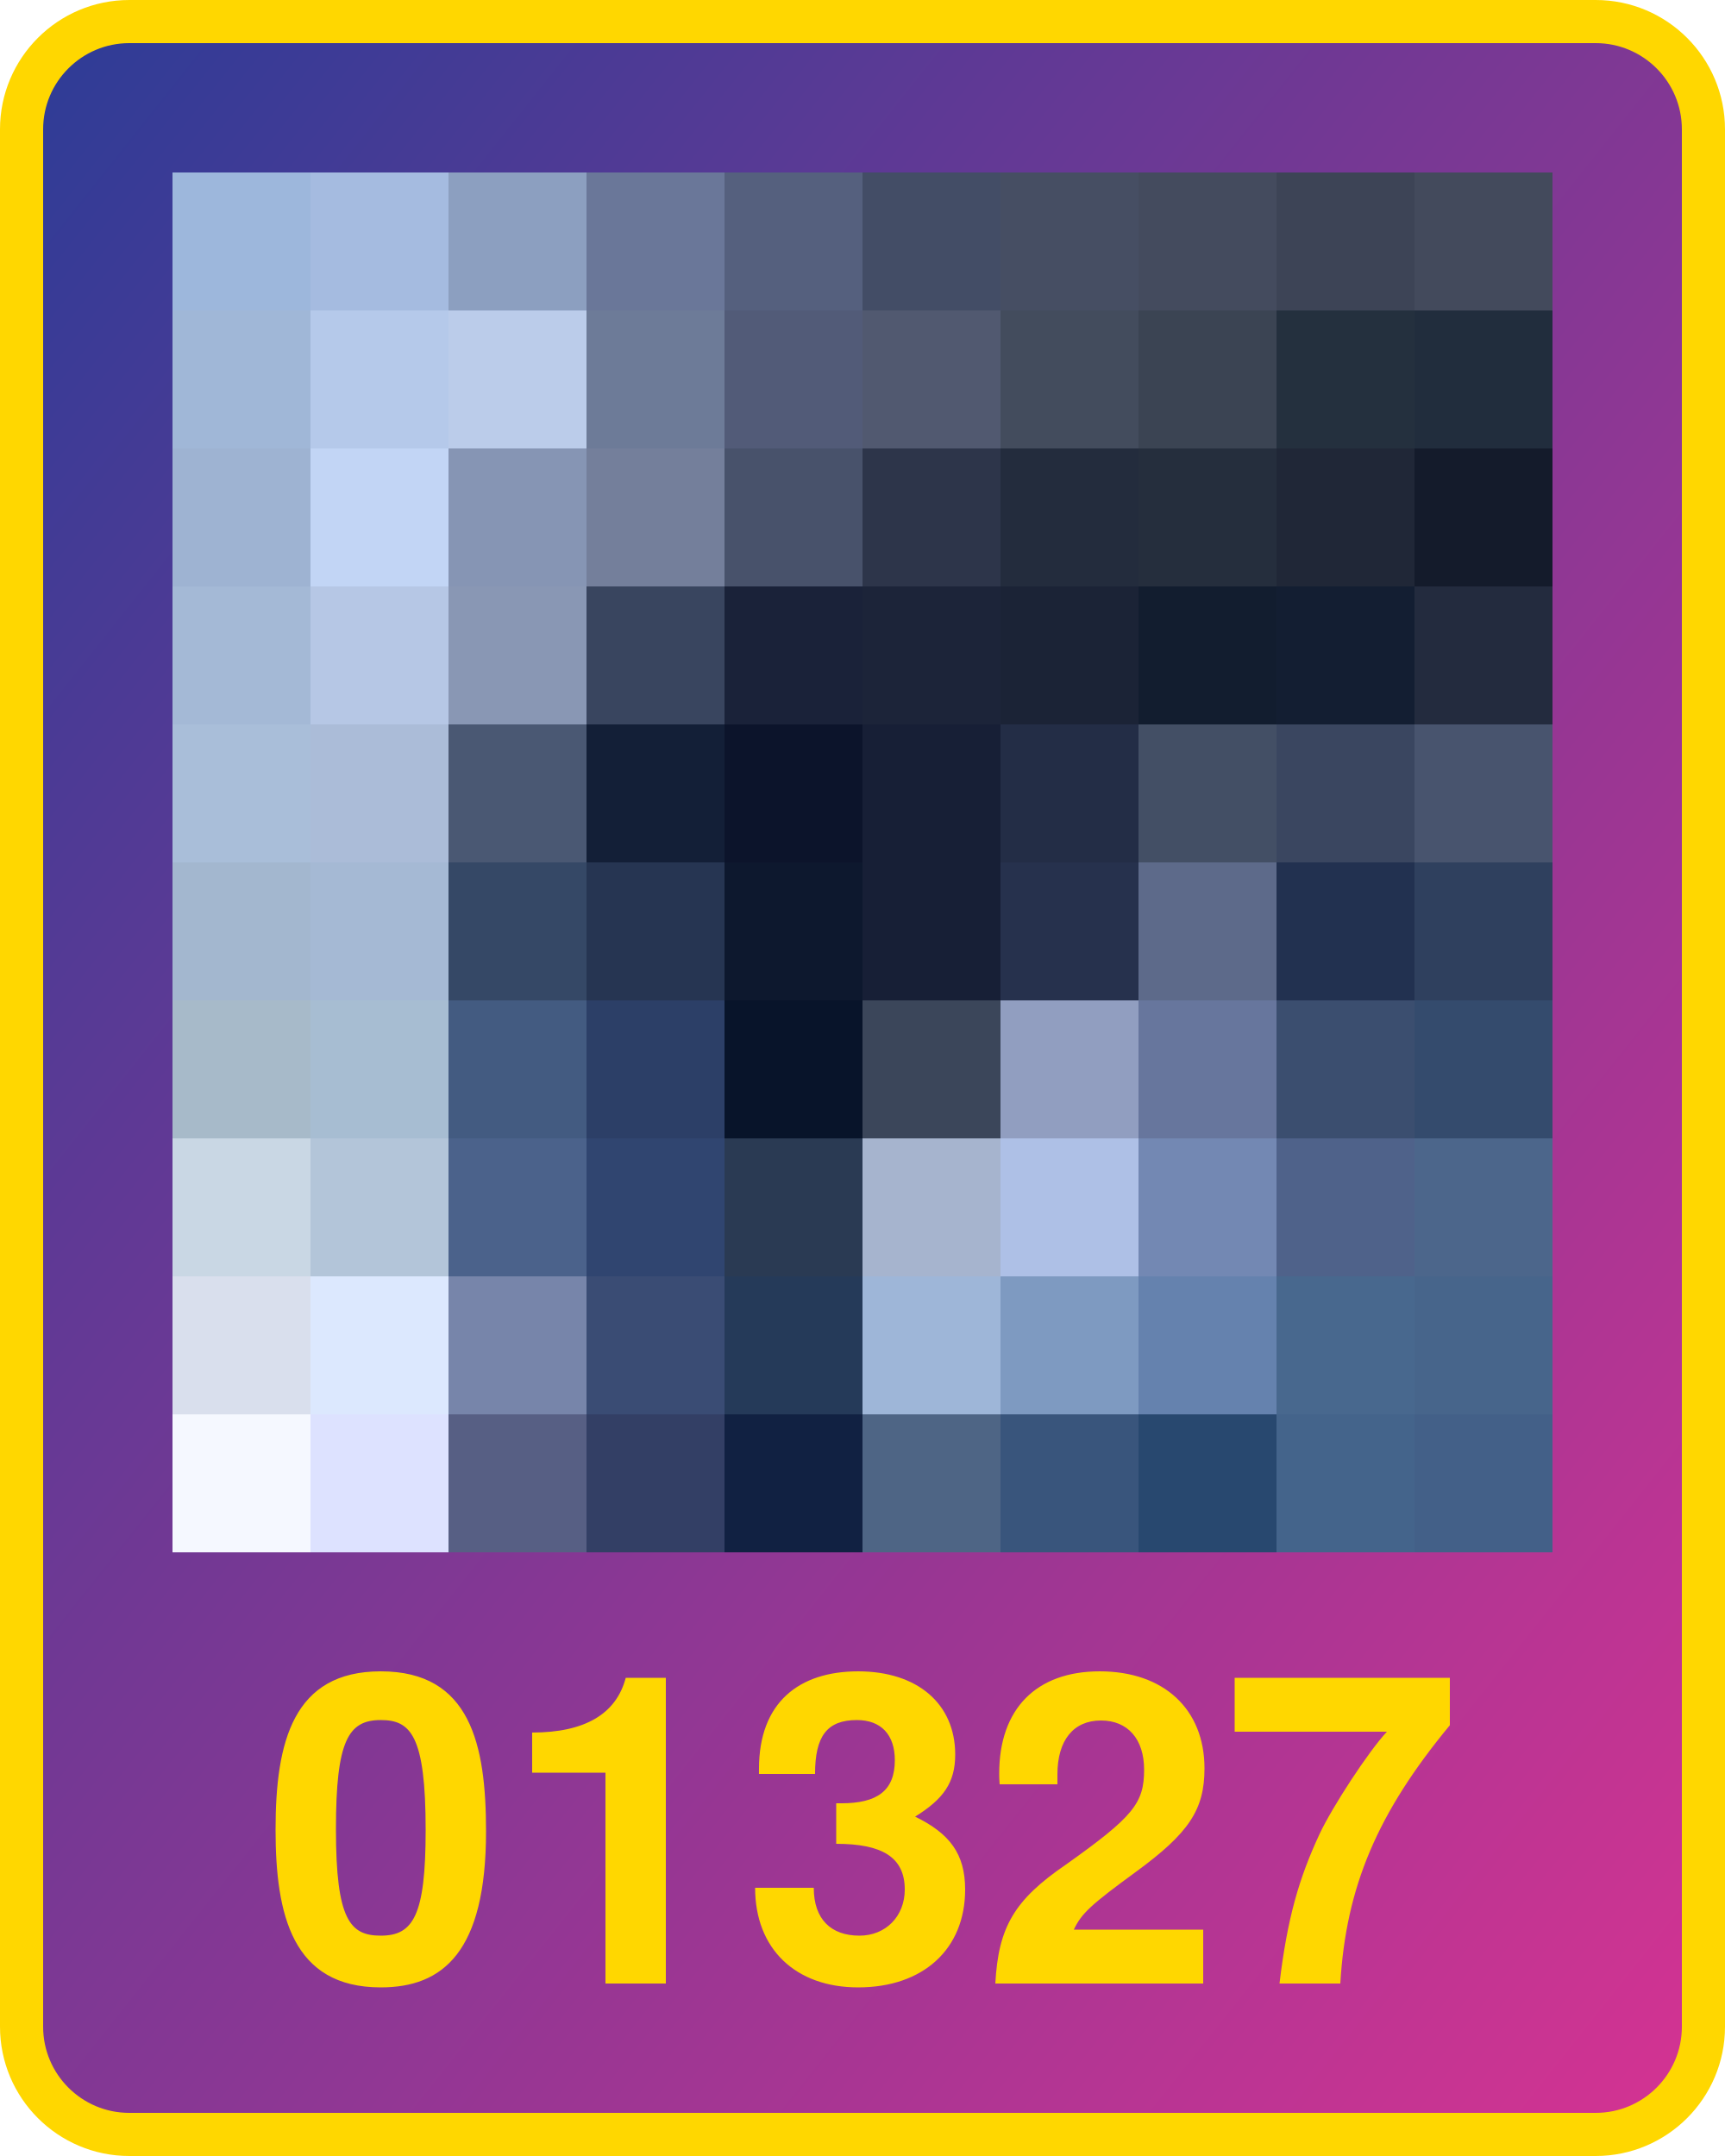
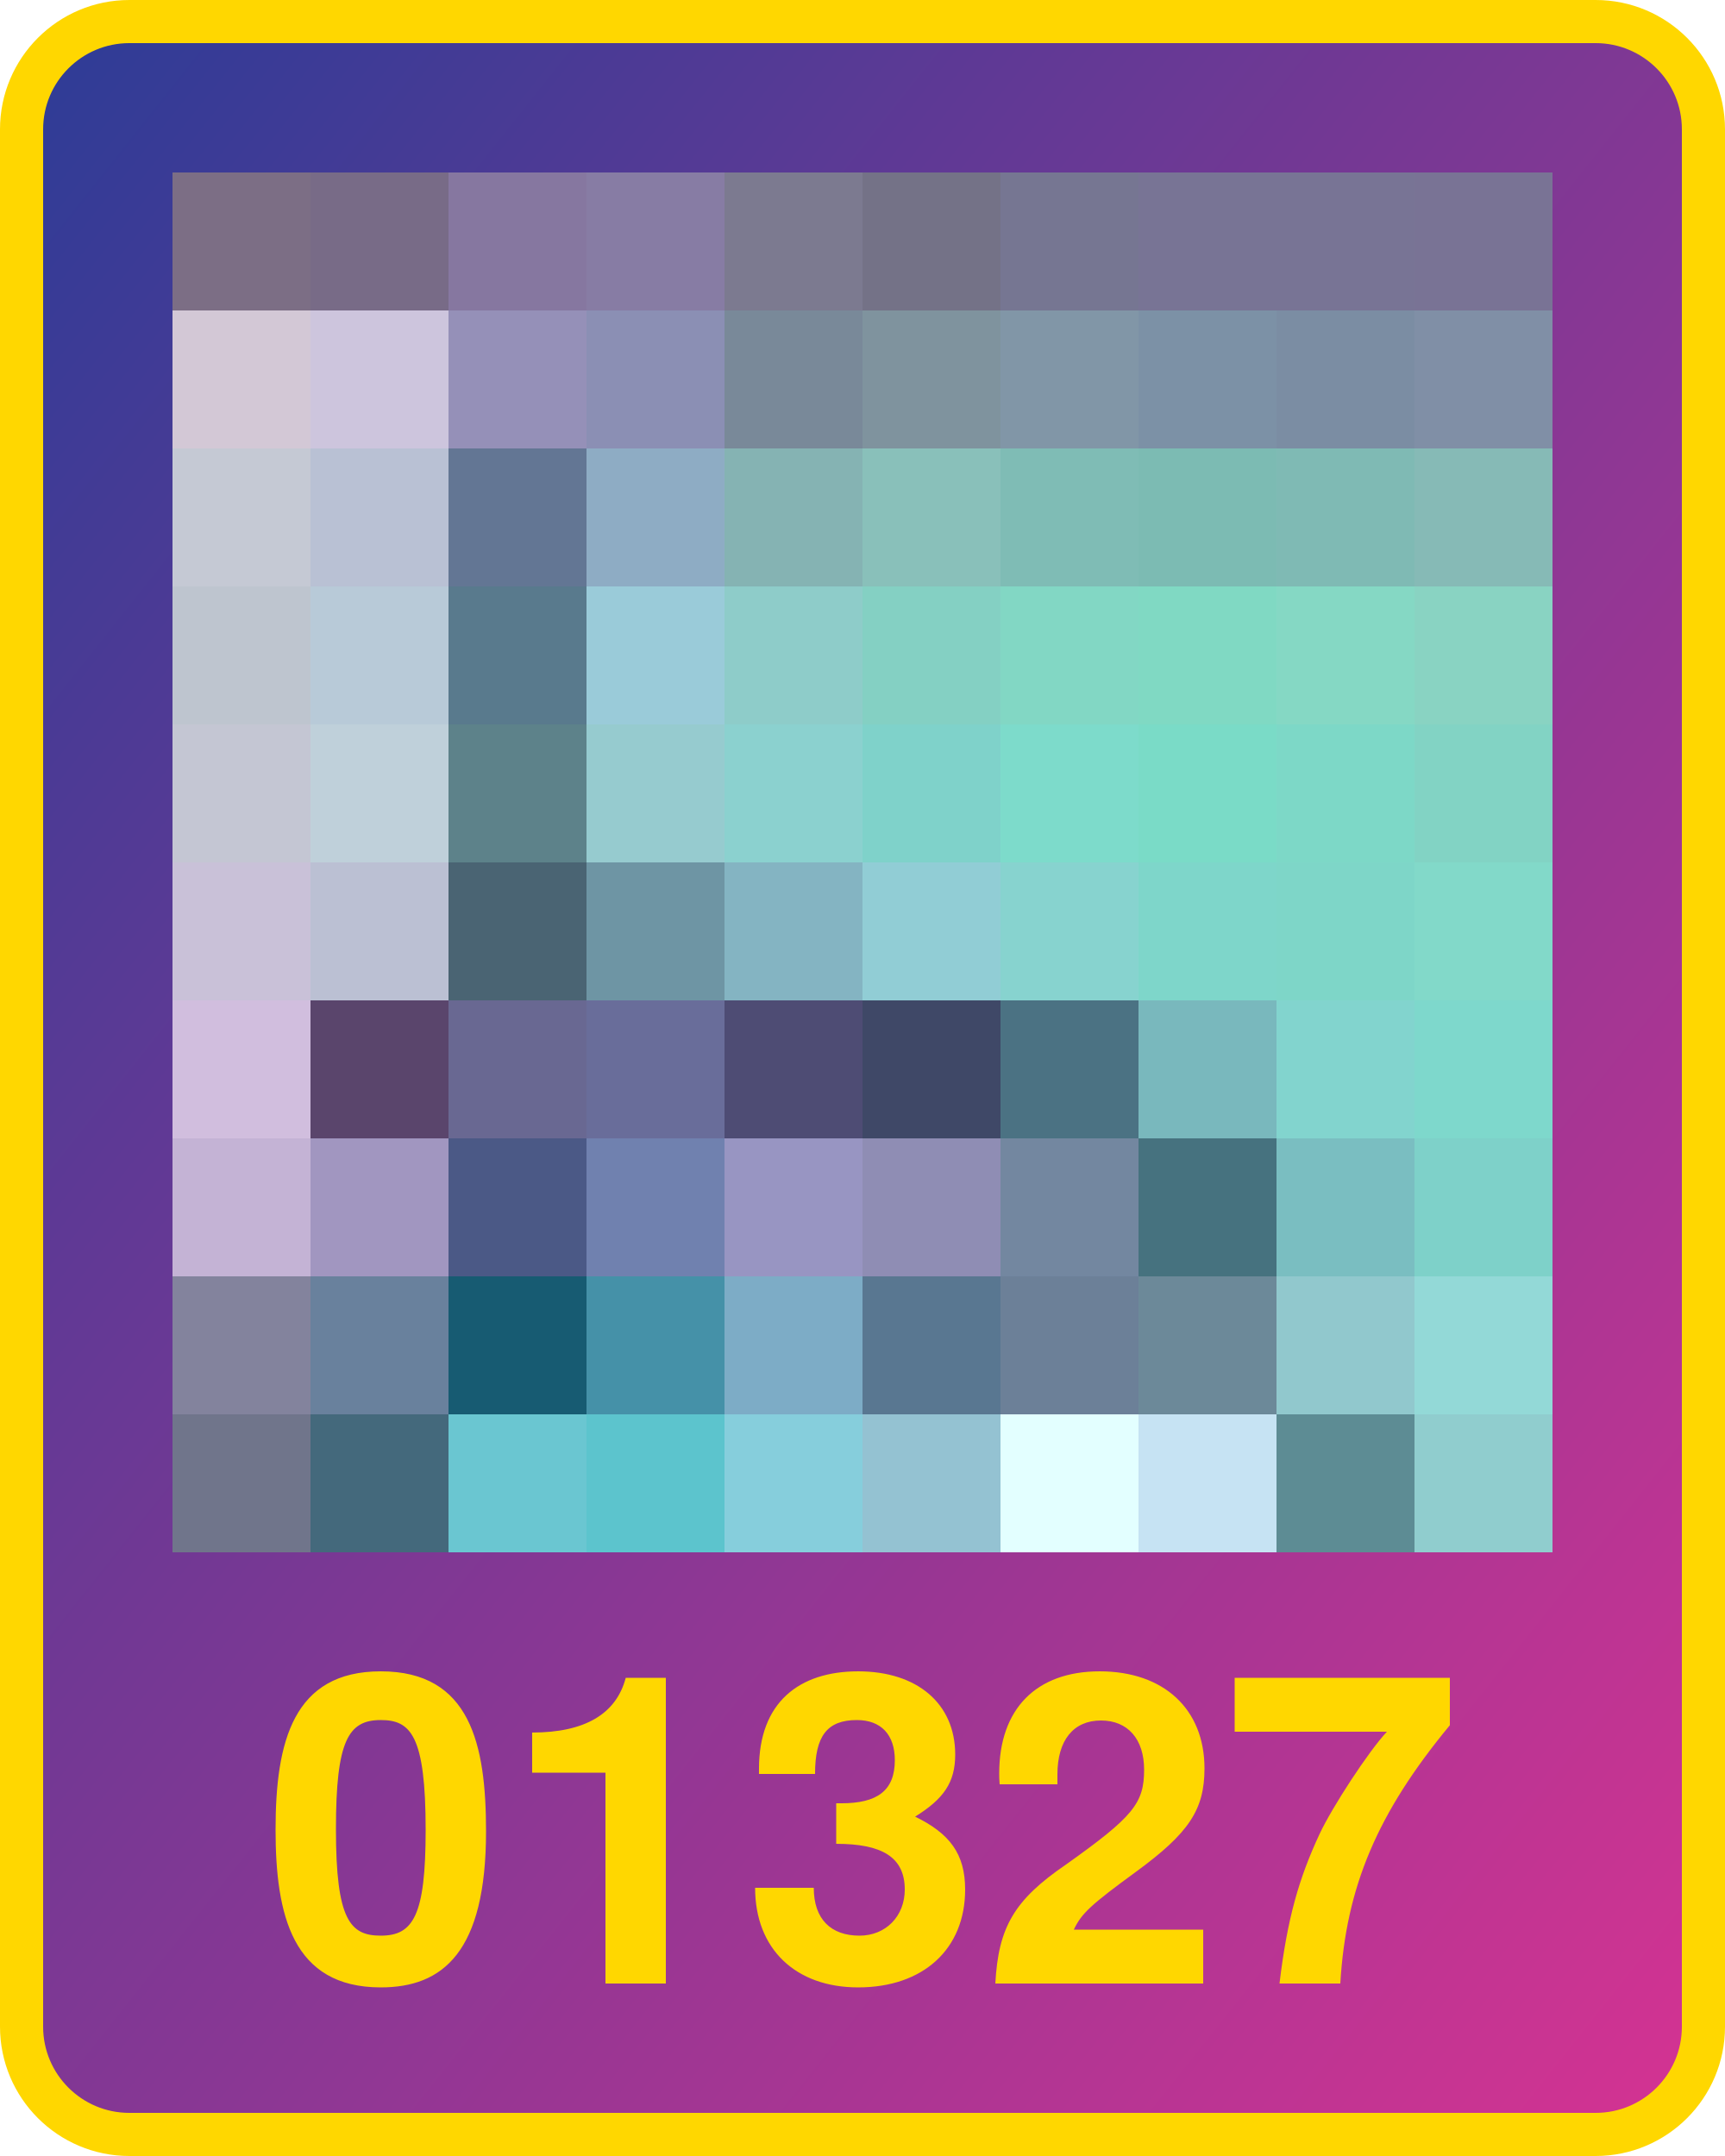
<svg xmlns="http://www.w3.org/2000/svg" width="800" height="1000" version="1.1">
  <defs>
    <linearGradient id="Gradient2" x1="0" x2="1" y1="0" y2="1">
      <stop offset="0%" stop-color="#2d3c96" />
      <stop offset="100%" stop-color="#d53392" />
    </linearGradient>
  </defs>
  <rect x="10" y="10" width="780" height="980" fill="url(#Gradient2)" rx="50" ry="50" stroke="#ffd700" stroke-width="20" />
  <text x="400" y="920" width="780" text-anchor="middle" style="font: bold 200px 'Helvetica Neue'; fill: #ffd700">01327</text>
  <g transform="translate(80 80) scale(64)">
-     <rect x="0" y="0" width="1" height="1" fill="#9DB7DC" />
-     <rect x="1" y="0" width="1" height="1" fill="#A5BBE0" />
-     <rect x="2" y="0" width="1" height="1" fill="#8C9FC0" />
-     <rect x="3" y="0" width="1" height="1" fill="#6A7799" />
-     <rect x="4" y="0" width="1" height="1" fill="#55607E" />
-     <rect x="5" y="0" width="1" height="1" fill="#434D66" />
-     <rect x="6" y="0" width="1" height="1" fill="#464E63" />
-     <rect x="7" y="0" width="1" height="1" fill="#444B5E" />
-     <rect x="8" y="0" width="1" height="1" fill="#3D4456" />
-     <rect x="9" y="0" width="1" height="1" fill="#434A5C" />
-     <rect x="0" y="1" width="1" height="1" fill="#A0B7D7" />
-     <rect x="1" y="1" width="1" height="1" fill="#B5C9EA" />
-     <rect x="2" y="1" width="1" height="1" fill="#BBCCEA" />
-     <rect x="3" y="1" width="1" height="1" fill="#6D7B98" />
-     <rect x="4" y="1" width="1" height="1" fill="#525B78" />
-     <rect x="5" y="1" width="1" height="1" fill="#515970" />
-     <rect x="6" y="1" width="1" height="1" fill="#434C5D" />
-     <rect x="7" y="1" width="1" height="1" fill="#3B4453" />
-     <rect x="8" y="1" width="1" height="1" fill="#24303E" />
-     <rect x="9" y="1" width="1" height="1" fill="#212D3D" />
-     <rect x="0" y="2" width="1" height="1" fill="#9EB3D2" />
-     <rect x="1" y="2" width="1" height="1" fill="#C2D5F5" />
-     <rect x="2" y="2" width="1" height="1" fill="#8695B4" />
-     <rect x="3" y="2" width="1" height="1" fill="#747F9B" />
-     <rect x="4" y="2" width="1" height="1" fill="#48526B" />
-     <rect x="5" y="2" width="1" height="1" fill="#2D354A" />
-     <rect x="6" y="2" width="1" height="1" fill="#232C3D" />
-     <rect x="7" y="2" width="1" height="1" fill="#252E3D" />
-     <rect x="8" y="2" width="1" height="1" fill="#202737" />
-     <rect x="9" y="2" width="1" height="1" fill="#141B2B" />
-     <rect x="0" y="3" width="1" height="1" fill="#A4B9D6" />
-     <rect x="1" y="3" width="1" height="1" fill="#B6C7E5" />
-     <rect x="2" y="3" width="1" height="1" fill="#8997B4" />
-     <rect x="3" y="3" width="1" height="1" fill="#39455F" />
-     <rect x="4" y="3" width="1" height="1" fill="#1A2239" />
-     <rect x="5" y="3" width="1" height="1" fill="#1C2439" />
-     <rect x="6" y="3" width="1" height="1" fill="#1B2336" />
-     <rect x="7" y="3" width="1" height="1" fill="#121D2F" />
-     <rect x="8" y="3" width="1" height="1" fill="#131E32" />
-     <rect x="9" y="3" width="1" height="1" fill="#232B3E" />
-     <rect x="0" y="4" width="1" height="1" fill="#A9BED9" />
-     <rect x="1" y="4" width="1" height="1" fill="#ABBCD8" />
-     <rect x="2" y="4" width="1" height="1" fill="#4A5873" />
-     <rect x="3" y="4" width="1" height="1" fill="#131F37" />
-     <rect x="4" y="4" width="1" height="1" fill="#0C142B" />
-     <rect x="5" y="4" width="1" height="1" fill="#171F36" />
-     <rect x="6" y="4" width="1" height="1" fill="#232D46" />
-     <rect x="7" y="4" width="1" height="1" fill="#434F65" />
-     <rect x="8" y="4" width="1" height="1" fill="#3A4660" />
-     <rect x="9" y="4" width="1" height="1" fill="#48546E" />
-     <rect x="0" y="5" width="1" height="1" fill="#A3B7CF" />
-     <rect x="1" y="5" width="1" height="1" fill="#A5B9D4" />
-     <rect x="2" y="5" width="1" height="1" fill="#354866" />
-     <rect x="3" y="5" width="1" height="1" fill="#263552" />
-     <rect x="4" y="5" width="1" height="1" fill="#0D182E" />
-     <rect x="5" y="5" width="1" height="1" fill="#171F36" />
-     <rect x="6" y="5" width="1" height="1" fill="#26314D" />
-     <rect x="7" y="5" width="1" height="1" fill="#5D6A8A" />
-     <rect x="8" y="5" width="1" height="1" fill="#223150" />
-     <rect x="9" y="5" width="1" height="1" fill="#2F405E" />
-     <rect x="0" y="6" width="1" height="1" fill="#A7BAC9" />
-     <rect x="1" y="6" width="1" height="1" fill="#A7BDD2" />
-     <rect x="2" y="6" width="1" height="1" fill="#435B81" />
-     <rect x="3" y="6" width="1" height="1" fill="#2C3F67" />
-     <rect x="4" y="6" width="1" height="1" fill="#08142A" />
-     <rect x="5" y="6" width="1" height="1" fill="#3B465A" />
-     <rect x="6" y="6" width="1" height="1" fill="#919EC0" />
-     <rect x="7" y="6" width="1" height="1" fill="#67769D" />
-     <rect x="8" y="6" width="1" height="1" fill="#3B4E6F" />
-     <rect x="9" y="6" width="1" height="1" fill="#344B6D" />
-     <rect x="0" y="7" width="1" height="1" fill="#C9D7E4" />
-     <rect x="1" y="7" width="1" height="1" fill="#B3C5D9" />
-     <rect x="2" y="7" width="1" height="1" fill="#4B628B" />
-     <rect x="3" y="7" width="1" height="1" fill="#304570" />
-     <rect x="4" y="7" width="1" height="1" fill="#2A3A53" />
-     <rect x="5" y="7" width="1" height="1" fill="#A6B4CE" />
-     <rect x="6" y="7" width="1" height="1" fill="#AEC0E6" />
-     <rect x="7" y="7" width="1" height="1" fill="#7388B3" />
-     <rect x="8" y="7" width="1" height="1" fill="#4F628A" />
-     <rect x="9" y="7" width="1" height="1" fill="#4C668B" />
-     <rect x="0" y="8" width="1" height="1" fill="#D9DFED" />
-     <rect x="1" y="8" width="1" height="1" fill="#DCE8FE" />
-     <rect x="2" y="8" width="1" height="1" fill="#7785AA" />
-     <rect x="3" y="8" width="1" height="1" fill="#3A4C74" />
-     <rect x="4" y="8" width="1" height="1" fill="#253A59" />
-     <rect x="5" y="8" width="1" height="1" fill="#9EB6D8" />
-     <rect x="6" y="8" width="1" height="1" fill="#7E9AC1" />
-     <rect x="7" y="8" width="1" height="1" fill="#6582AE" />
-     <rect x="8" y="8" width="1" height="1" fill="#48688E" />
-     <rect x="9" y="8" width="1" height="1" fill="#47658B" />
-     <rect x="0" y="9" width="1" height="1" fill="#F5F8FF" />
-     <rect x="1" y="9" width="1" height="1" fill="#DDE2FF" />
-     <rect x="2" y="9" width="1" height="1" fill="#575F84" />
-     <rect x="3" y="9" width="1" height="1" fill="#333F65" />
-     <rect x="4" y="9" width="1" height="1" fill="#112142" />
-     <rect x="5" y="9" width="1" height="1" fill="#4E6585" />
-     <rect x="6" y="9" width="1" height="1" fill="#39557C" />
-     <rect x="7" y="9" width="1" height="1" fill="#28486F" />
-     <rect x="8" y="9" width="1" height="1" fill="#44648B" />
-     <rect x="9" y="9" width="1" height="1" fill="#436088" />
+     <rect x="0" y="0" width="1" height="1" fill="#7C6E85" />
+     <rect x="1" y="0" width="1" height="1" fill="#786B87" />
+     <rect x="2" y="0" width="1" height="1" fill="#8677A0" />
+     <rect x="3" y="0" width="1" height="1" fill="#877CA4" />
+     <rect x="4" y="0" width="1" height="1" fill="#7C7A90" />
+     <rect x="5" y="0" width="1" height="1" fill="#747287" />
+     <rect x="6" y="0" width="1" height="1" fill="#767692" />
+     <rect x="7" y="0" width="1" height="1" fill="#787495" />
+     <rect x="8" y="0" width="1" height="1" fill="#787495" />
+     <rect x="9" y="0" width="1" height="1" fill="#797395" />
+     <rect x="0" y="1" width="1" height="1" fill="#D3C8D6" />
+     <rect x="1" y="1" width="1" height="1" fill="#CDC5DD" />
+     <rect x="2" y="1" width="1" height="1" fill="#9590B8" />
+     <rect x="3" y="1" width="1" height="1" fill="#8B8FB4" />
+     <rect x="4" y="1" width="1" height="1" fill="#798999" />
+     <rect x="5" y="1" width="1" height="1" fill="#7F939E" />
+     <rect x="6" y="1" width="1" height="1" fill="#8196A7" />
+     <rect x="7" y="1" width="1" height="1" fill="#7C91A6" />
+     <rect x="8" y="1" width="1" height="1" fill="#7B8DA3" />
+     <rect x="9" y="1" width="1" height="1" fill="#808FA6" />
+     <rect x="0" y="2" width="1" height="1" fill="#C5C9D4" />
+     <rect x="1" y="2" width="1" height="1" fill="#B9C1D4" />
+     <rect x="2" y="2" width="1" height="1" fill="#637694" />
+     <rect x="3" y="2" width="1" height="1" fill="#8EACC4" />
+     <rect x="4" y="2" width="1" height="1" fill="#85B3B3" />
+     <rect x="5" y="2" width="1" height="1" fill="#89C0BA" />
+     <rect x="6" y="2" width="1" height="1" fill="#7FBCB5" />
+     <rect x="7" y="2" width="1" height="1" fill="#7CBBB3" />
+     <rect x="8" y="2" width="1" height="1" fill="#7FBAB4" />
+     <rect x="9" y="2" width="1" height="1" fill="#86BAB6" />
+     <rect x="0" y="3" width="1" height="1" fill="#BEC5CF" />
+     <rect x="1" y="3" width="1" height="1" fill="#B8CAD8" />
+     <rect x="2" y="3" width="1" height="1" fill="#597A8D" />
+     <rect x="3" y="3" width="1" height="1" fill="#9ACBD9" />
+     <rect x="4" y="3" width="1" height="1" fill="#8ECCC9" />
+     <rect x="5" y="3" width="1" height="1" fill="#84D0C3" />
+     <rect x="6" y="3" width="1" height="1" fill="#82D7C4" />
+     <rect x="7" y="3" width="1" height="1" fill="#80D9C3" />
+     <rect x="8" y="3" width="1" height="1" fill="#85D8C4" />
+     <rect x="9" y="3" width="1" height="1" fill="#89D3C2" />
+     <rect x="0" y="4" width="1" height="1" fill="#C4C6D3" />
+     <rect x="1" y="4" width="1" height="1" fill="#BFD0DA" />
+     <rect x="2" y="4" width="1" height="1" fill="#5D828A" />
+     <rect x="3" y="4" width="1" height="1" fill="#96CBCF" />
+     <rect x="4" y="4" width="1" height="1" fill="#8BD1CF" />
+     <rect x="5" y="4" width="1" height="1" fill="#7FD2CA" />
+     <rect x="6" y="4" width="1" height="1" fill="#7DDBCB" />
+     <rect x="7" y="4" width="1" height="1" fill="#7ADBC7" />
+     <rect x="8" y="4" width="1" height="1" fill="#7DD8C7" />
+     <rect x="9" y="4" width="1" height="1" fill="#82D3C4" />
+     <rect x="0" y="5" width="1" height="1" fill="#C9C1D8" />
+     <rect x="1" y="5" width="1" height="1" fill="#BBC0D3" />
+     <rect x="2" y="5" width="1" height="1" fill="#4A6473" />
+     <rect x="3" y="5" width="1" height="1" fill="#6E95A4" />
+     <rect x="4" y="5" width="1" height="1" fill="#84B4C2" />
+     <rect x="5" y="5" width="1" height="1" fill="#91CDD5" />
+     <rect x="6" y="5" width="1" height="1" fill="#87D3CF" />
+     <rect x="7" y="5" width="1" height="1" fill="#7ED6CA" />
+     <rect x="8" y="5" width="1" height="1" fill="#7ED6C8" />
+     <rect x="9" y="5" width="1" height="1" fill="#82D9C9" />
+     <rect x="0" y="6" width="1" height="1" fill="#D1BEDE" />
+     <rect x="1" y="6" width="1" height="1" fill="#5A456C" />
+     <rect x="2" y="6" width="1" height="1" fill="#696892" />
+     <rect x="3" y="6" width="1" height="1" fill="#696D9A" />
+     <rect x="4" y="6" width="1" height="1" fill="#4E4C74" />
+     <rect x="5" y="6" width="1" height="1" fill="#3F4867" />
+     <rect x="6" y="6" width="1" height="1" fill="#4B7283" />
+     <rect x="7" y="6" width="1" height="1" fill="#79B8BD" />
+     <rect x="8" y="6" width="1" height="1" fill="#82D4CE" />
+     <rect x="9" y="6" width="1" height="1" fill="#7ED8CC" />
+     <rect x="0" y="7" width="1" height="1" fill="#C4B3D5" />
+     <rect x="1" y="7" width="1" height="1" fill="#A196C0" />
+     <rect x="2" y="7" width="1" height="1" fill="#4B5986" />
+     <rect x="3" y="7" width="1" height="1" fill="#7081AF" />
+     <rect x="4" y="7" width="1" height="1" fill="#9895C2" />
+     <rect x="5" y="7" width="1" height="1" fill="#8F8DB4" />
+     <rect x="6" y="7" width="1" height="1" fill="#7387A0" />
+     <rect x="7" y="7" width="1" height="1" fill="#46727F" />
+     <rect x="8" y="7" width="1" height="1" fill="#7ABEC1" />
+     <rect x="9" y="7" width="1" height="1" fill="#7ED1C9" />
+     <rect x="0" y="8" width="1" height="1" fill="#83839D" />
+     <rect x="1" y="8" width="1" height="1" fill="#69819D" />
+     <rect x="2" y="8" width="1" height="1" fill="#175B72" />
+     <rect x="3" y="8" width="1" height="1" fill="#4591A8" />
+     <rect x="4" y="8" width="1" height="1" fill="#7DACC6" />
+     <rect x="5" y="8" width="1" height="1" fill="#597791" />
+     <rect x="6" y="8" width="1" height="1" fill="#6C8098" />
+     <rect x="7" y="8" width="1" height="1" fill="#6C8999" />
+     <rect x="8" y="8" width="1" height="1" fill="#91C8CD" />
+     <rect x="9" y="8" width="1" height="1" fill="#93D9D7" />
+     <rect x="0" y="9" width="1" height="1" fill="#70758B" />
+     <rect x="1" y="9" width="1" height="1" fill="#44697C" />
+     <rect x="2" y="9" width="1" height="1" fill="#6AC6D1" />
+     <rect x="3" y="9" width="1" height="1" fill="#5CC4CD" />
+     <rect x="4" y="9" width="1" height="1" fill="#86CEDC" />
+     <rect x="5" y="9" width="1" height="1" fill="#94C2D2" />
+     <rect x="6" y="9" width="1" height="1" fill="#E3FFFF" />
+     <rect x="7" y="9" width="1" height="1" fill="#C6E3F3" />
+     <rect x="8" y="9" width="1" height="1" fill="#5D8C94" />
+     <rect x="9" y="9" width="1" height="1" fill="#90CDCE" />
  </g>
</svg>
